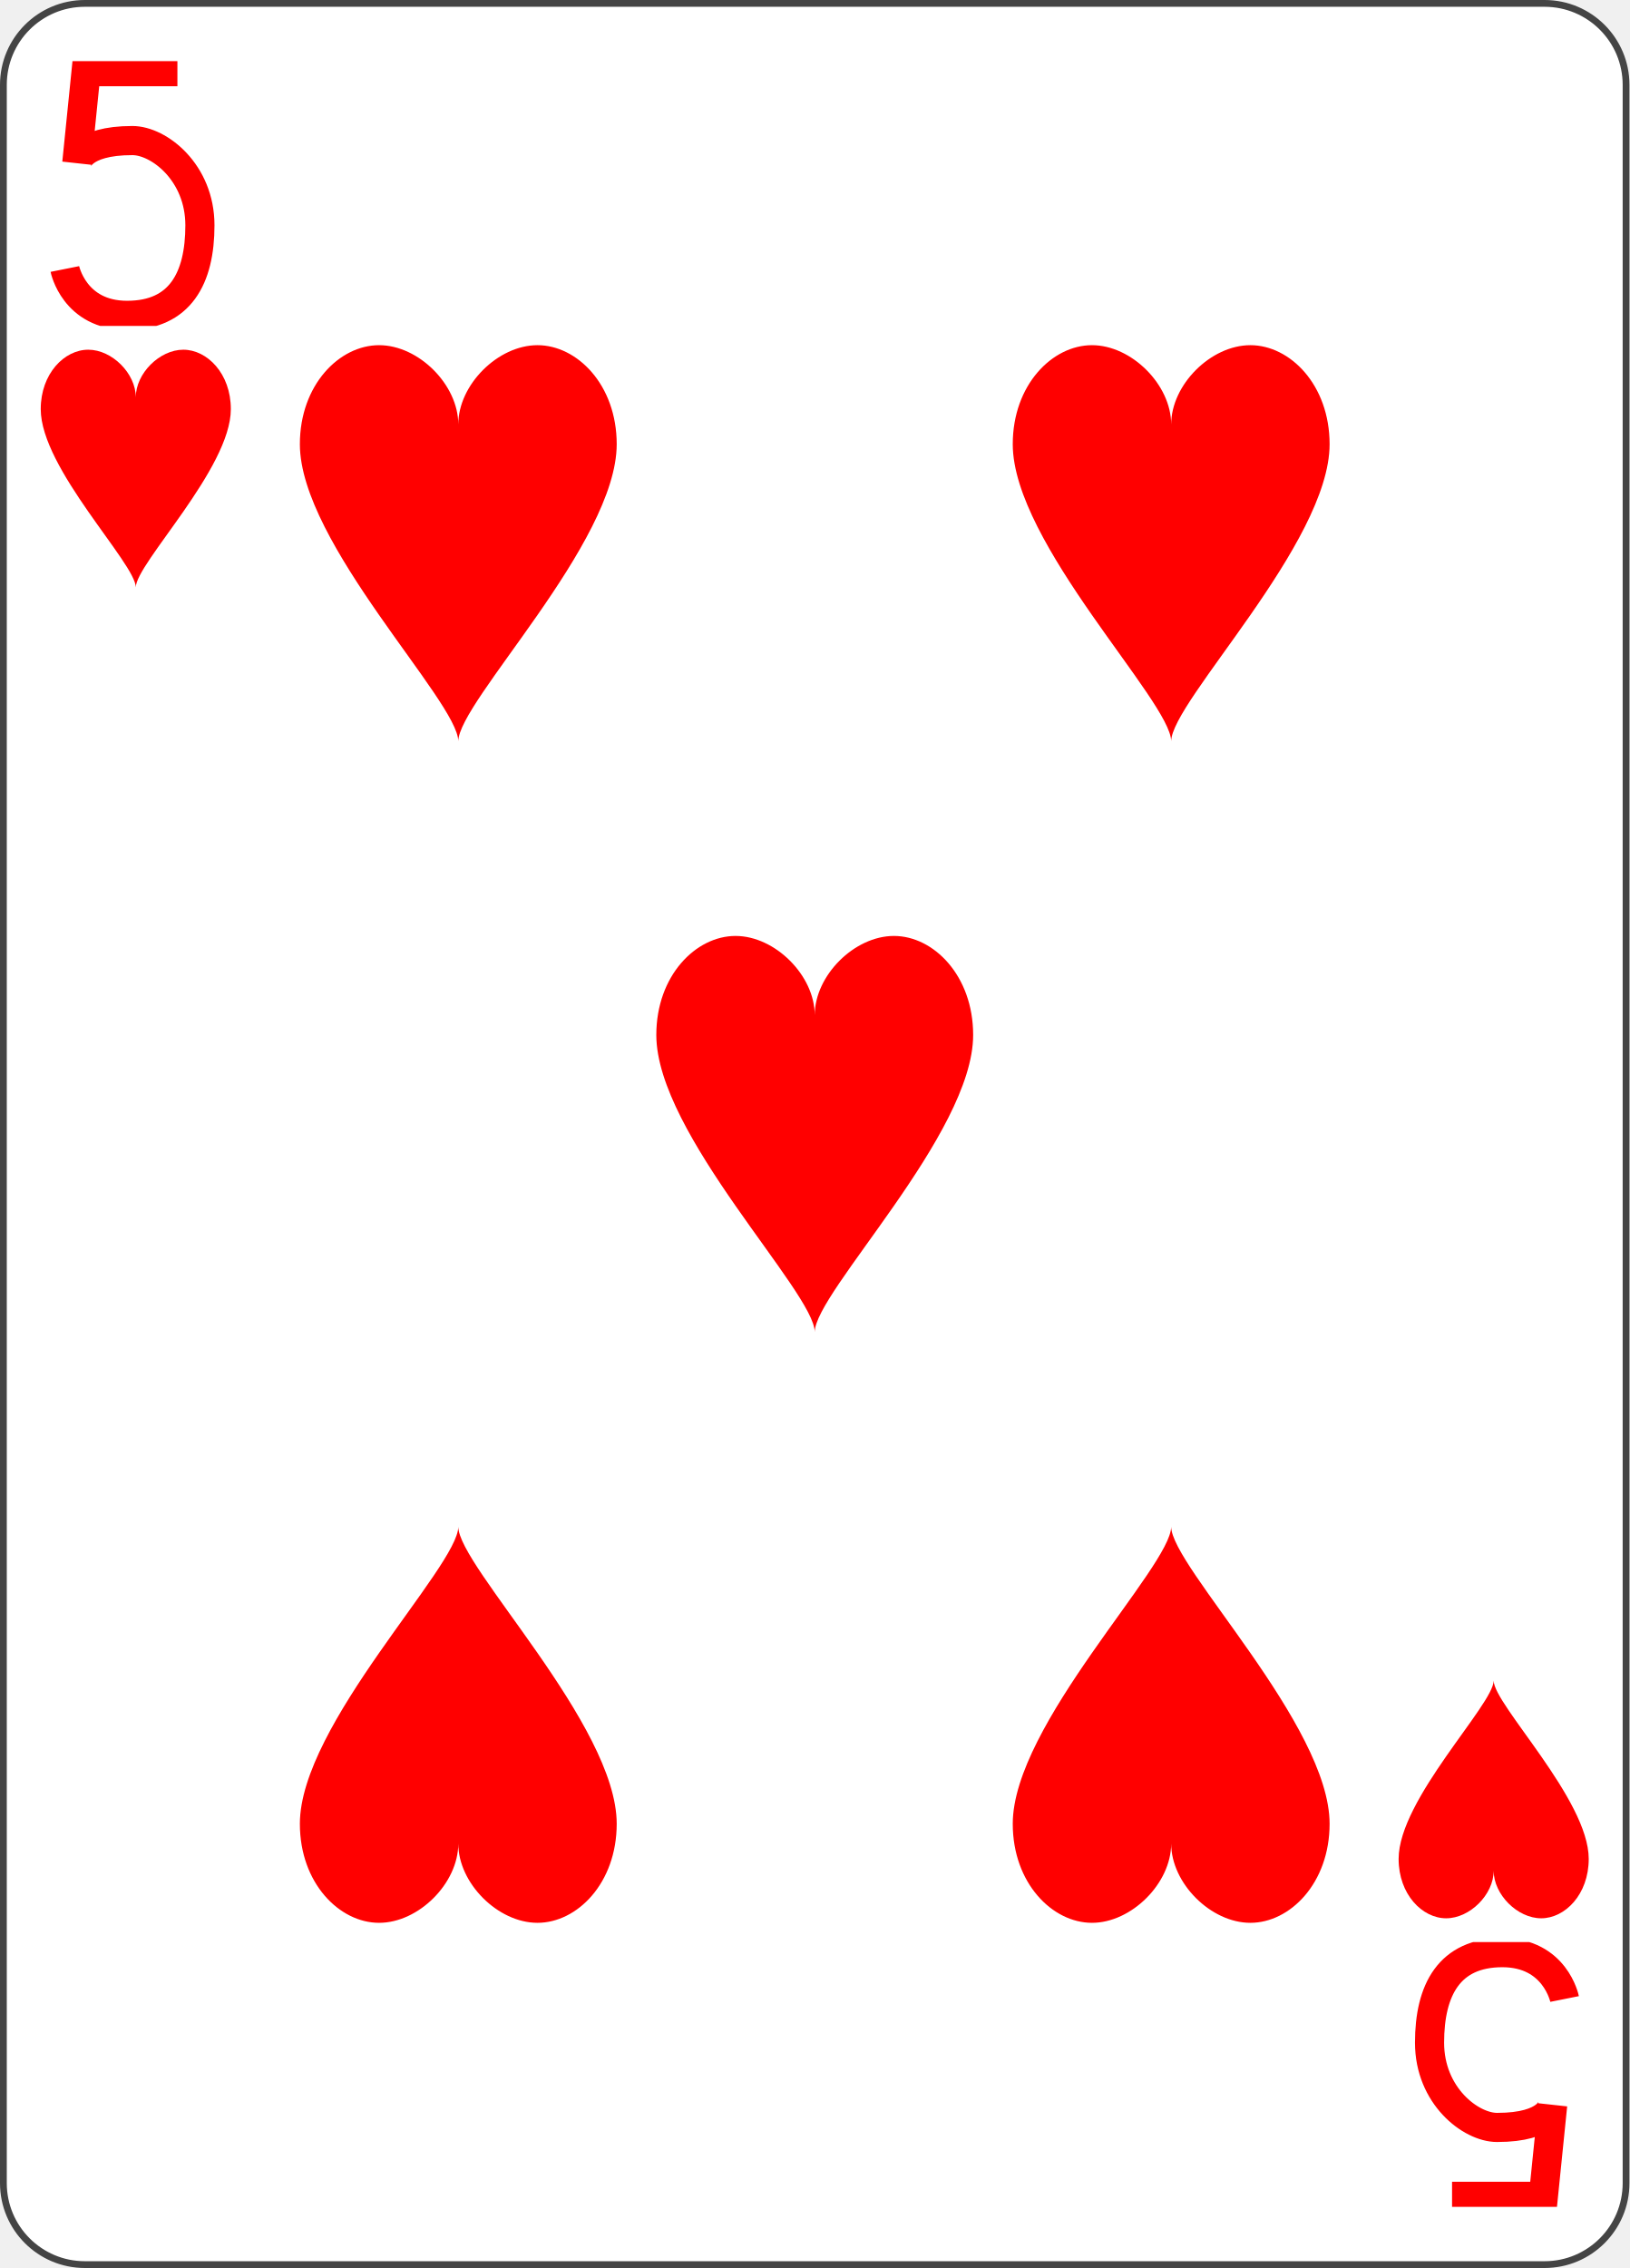
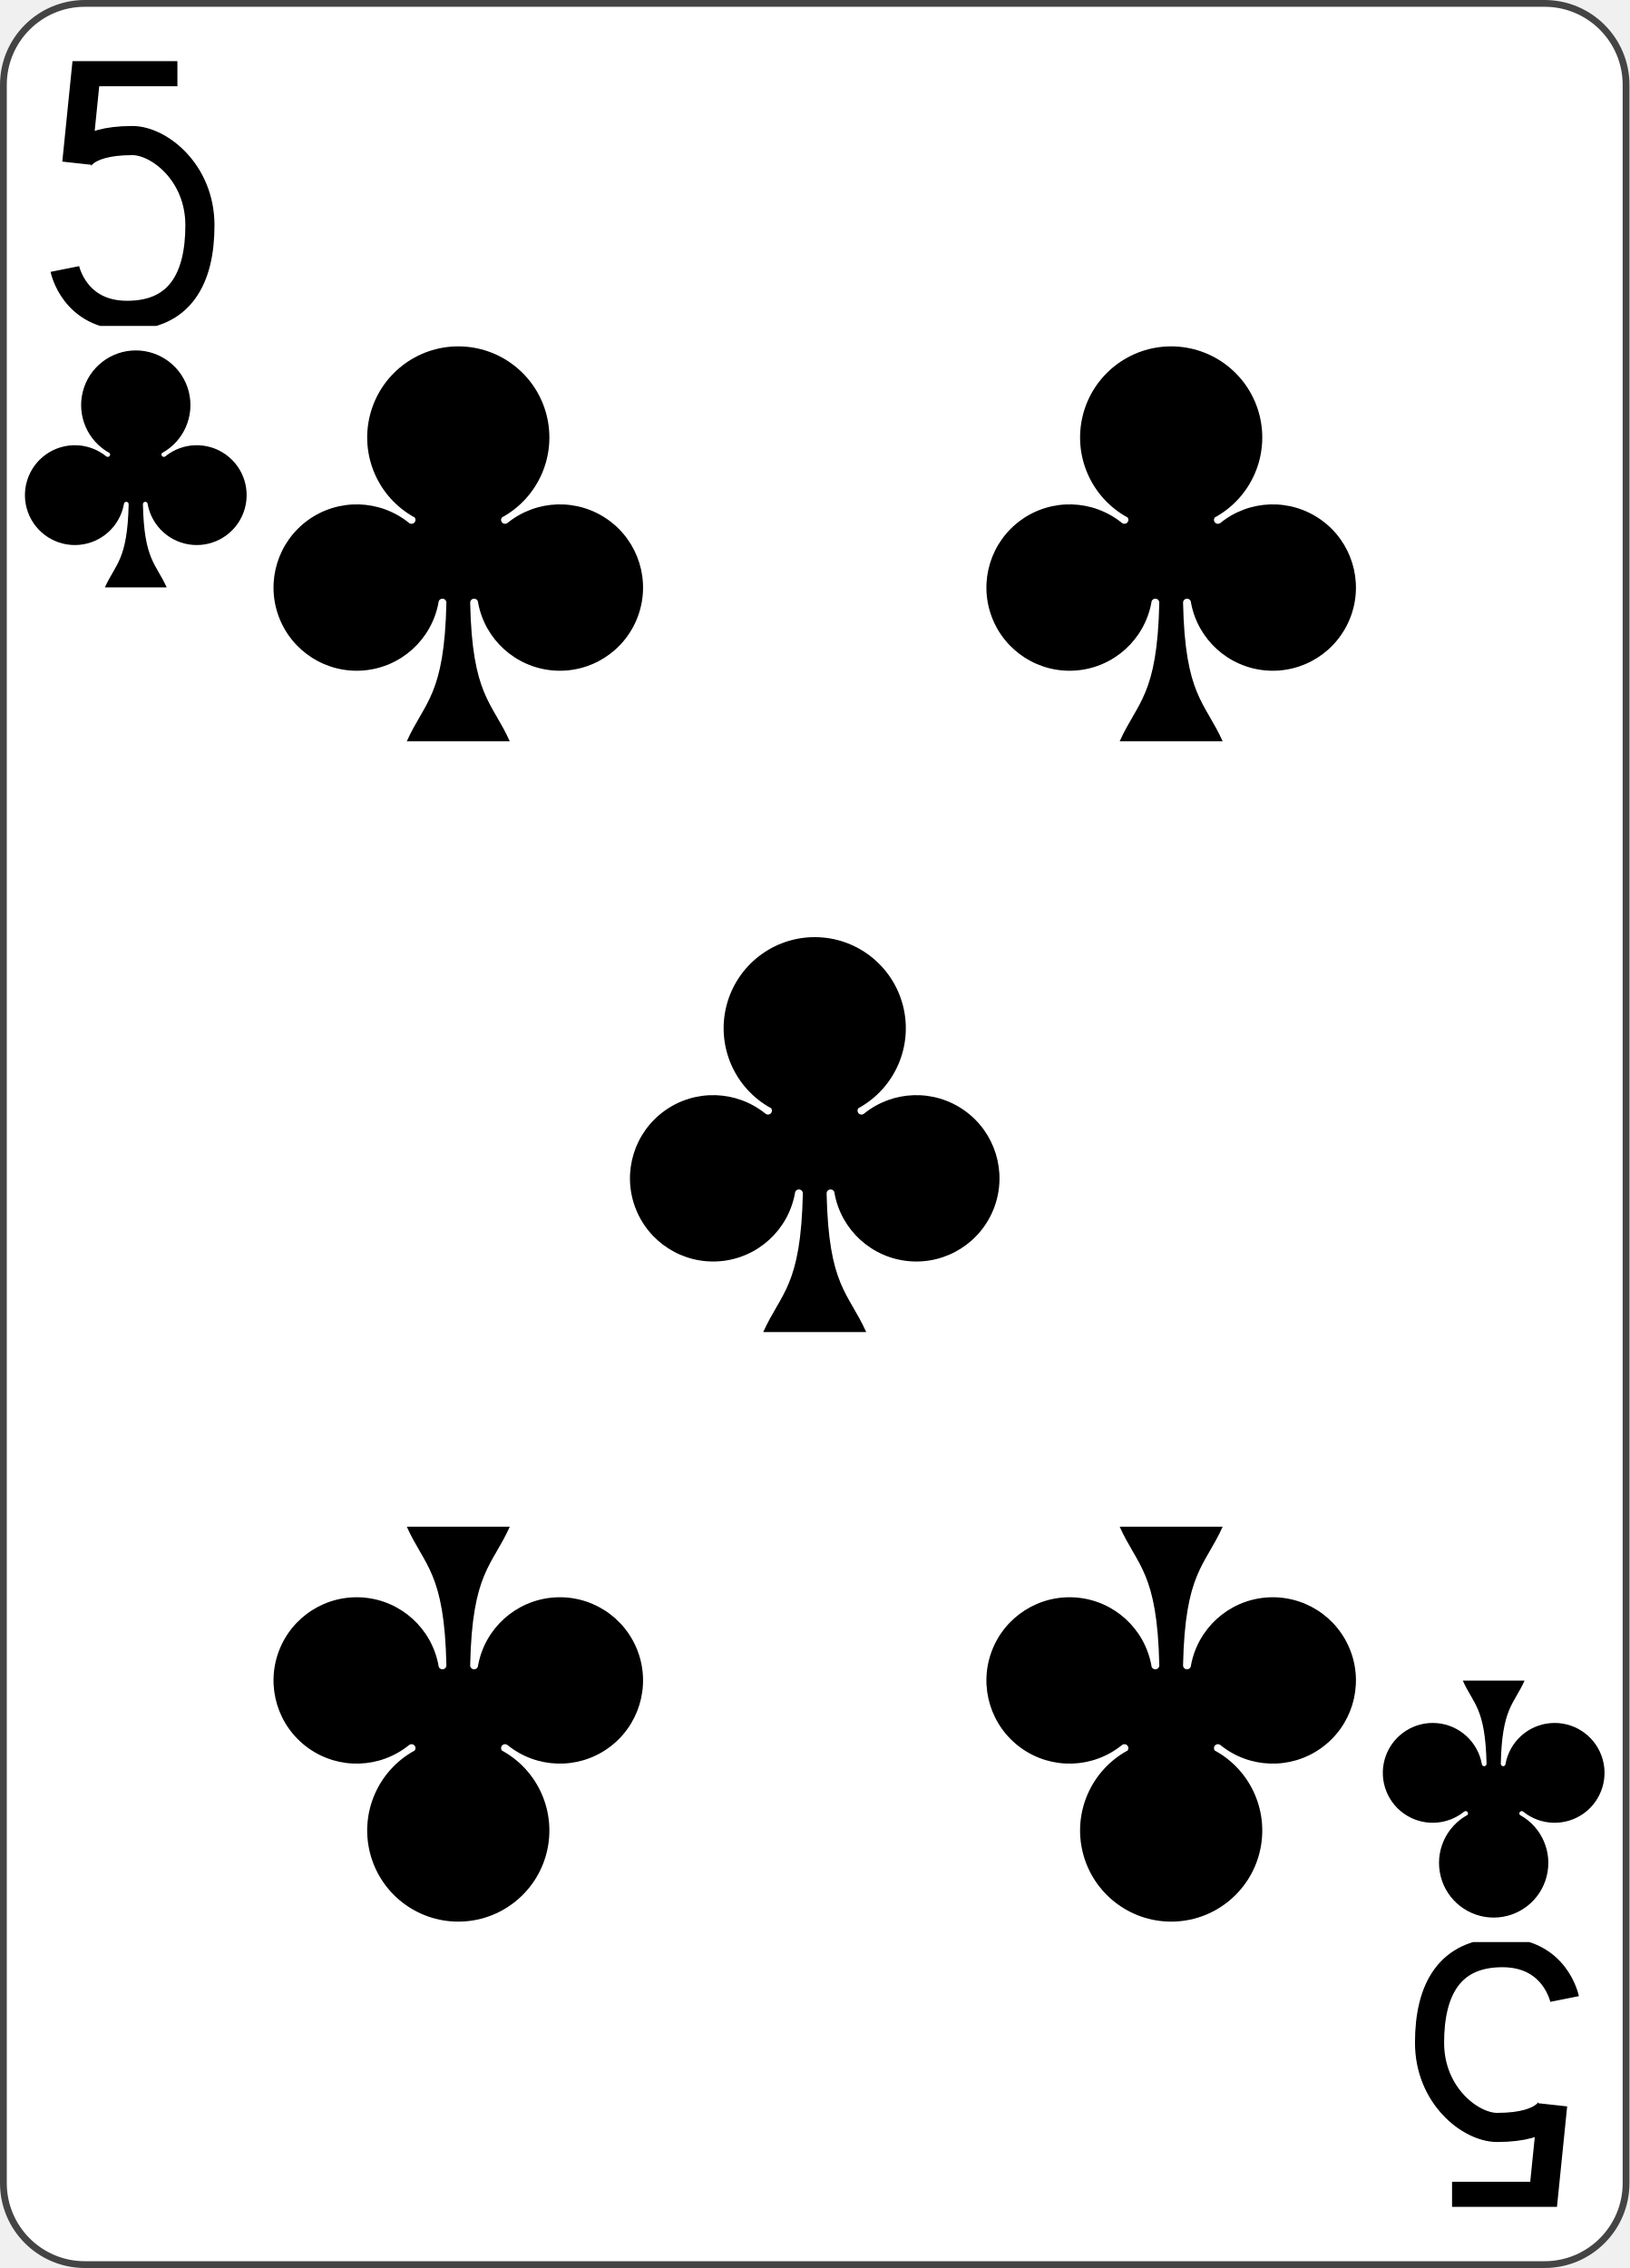
<svg xmlns="http://www.w3.org/2000/svg" viewBox="-120 -167 240 334">
  <rect width="239" height="333" x="-119.5" y="-166.5" rx="12" ry="12" stroke="#444" fill="#FFF" fill-opacity="1" stroke-width="1" />
-   <symbol id="R5h" viewBox="-500 -500 1000 1000" preserveAspectRatio="xMinYMid" opacity="0.8">
-     <path d="M170 -460L-175 -460L-210 -115C-210 -115 -200 -200 0 -200C100 -200 255 -80 255 120C255 320 180 460 -20 460C-220 460 -255 285 -255 285" stroke="red" fill="none" fill-opacity="1" stroke-width="110" />
+   <symbol id="R5c" viewBox="-500 -500 1000 1000" preserveAspectRatio="xMinYMid" opacity="0.8">
+     <path d="M170 -460L-175 -460L-210 -115C-210 -115 -200 -200 0 -200C100 -200 255 -80 255 120C255 320 180 460 -20 460C-220 460 -255 285 -255 285" stroke="#000" fill="none" fill-opacity="1" stroke-width="110" />
  </symbol>
-   <symbol id="S05h" viewBox="-600 -600 1200 1200" preserveAspectRatio="xMinYMid" opacity="0.8">
-     <path d="M0 -500C100 -250 355 -100 355 185A150 150 0 0 1 55 185A10 10 0 0 0 35 185C35 385 85 400 130 500L-130 500C-85 400 -35 385 -35 185A10 10 0 0 0 -55 185A150 150 0 0 1 -355 185C-355 -100 -100 -250 0 -500" fill="red" fill-opacity="1" />
+   <symbol id="S05c" viewBox="-600 -600 1200 1200" preserveAspectRatio="xMinYMid" opacity="0.8">
+     <path d="M0 -500C100 -250 355 -100 355 185A150 150 0 0 1 55 185A10 10 0 0 0 35 185C35 385 85 400 130 500L-130 500C-85 400 -35 385 -35 185A10 10 0 0 0 -55 185A150 150 0 0 1 -355 185C-355 -100 -100 -250 0 -500" fill="#000" fill-opacity="1" />
  </symbol>
-   <symbol id="S15h" viewBox="-600 -600 1200 1200" preserveAspectRatio="xMinYMid" opacity="0.8">
-     <path d="M0 -300C0 -400 100 -500 200 -500C300 -500 400 -400 400 -250C400 0 0 400 0 500C0 400 -400 0 -400 -250C-400 -400 -300 -500 -200 -500C-100 -500 0 -400 -0 -300" fill="red" fill-opacity="1" />
+   <symbol id="S15c" viewBox="-600 -600 1200 1200" preserveAspectRatio="xMinYMid" opacity="0.8">
+     <path d="M0 -300C0 -400 100 -500 200 -500C300 -500 400 -400 400 -250C400 0 0 400 0 500C0 400 -400 0 -400 -250C-400 -400 -300 -500 -200 -500C-100 -500 0 -400 -0 -300" fill="#000" fill-opacity="1" />
  </symbol>
-   <symbol id="S25h" viewBox="-600 -600 1200 1200" preserveAspectRatio="xMinYMid" opacity="0.8">
-     <path d="M-400 0C-350 0 0 -450 0 -500C0 -450 350 0 400 0C350 0 0 450 0 500C0 450 -350 0 -400 0" fill="red" fill-opacity="1" />
+   <symbol id="S25c" viewBox="-600 -600 1200 1200" preserveAspectRatio="xMinYMid" opacity="0.8">
+     <path d="M-400 0C-350 0 0 -450 0 -500C0 -450 350 0 400 0C350 0 0 450 0 500C0 450 -350 0 -400 0" fill="#000" fill-opacity="1" />
  </symbol>
-   <symbol id="S35h" viewBox="-600 -600 1200 1200" preserveAspectRatio="xMinYMid" opacity="0.8">
-     <path d="M30 150C35 385 85 400 130 500L-130 500C-85 400 -35 385 -30 150A10 10 0 0 0 -50 150A210 210 0 1 1 -124 -51A10 10 0 0 0 -110 -65A230 230 0 1 1 110 -65A10 10 0 0 0 124 -51A210 210 0 1 1 50 150A10 10 0 0 0 30 150" fill="red" fill-opacity="1" />
+   <symbol id="S35c" viewBox="-600 -600 1200 1200" preserveAspectRatio="xMinYMid" opacity="0.8">
+     <path d="M30 150C35 385 85 400 130 500L-130 500C-85 400 -35 385 -30 150A10 10 0 0 0 -50 150A210 210 0 1 1 -124 -51A10 10 0 0 0 -110 -65A230 230 0 1 1 110 -65A10 10 0 0 0 124 -51A210 210 0 1 1 50 150A10 10 0 0 0 30 150" fill="#000" fill-opacity="1" />
  </symbol>
-   <use href="#R5h" height="39" x="-120" y="-158" />
-   <use href="#S15h" height="42" x="-121" y="-119" />
-   <use href="#S15h" height="70" x="-87.5" y="-122" />
-   <use href="#S15h" height="70" x="17.5" y="-122" />
-   <use href="#S15h" height="70" x="-35" y="-35" />
+   <use href="#R5c" height="39" x="-120" y="-158" />
+   <use href="#S35c" height="42" x="-121" y="-119" />
+   <use href="#S35c" height="70" x="-87.5" y="-122" />
+   <use href="#S35c" height="70" x="17.5" y="-122" />
+   <use href="#S35c" height="70" x="-35" y="-35" />
  <g transform="rotate(180)">
-     <use href="#R5h" height="39" x="-120" y="-158" />
-     <use href="#S15h" height="42" x="-121" y="-119" />
-     <use href="#S15h" height="70" x="-87.5" y="-122" />
-     <use href="#S15h" height="70" x="17.5" y="-122" />
+     <use href="#R5c" height="39" x="-120" y="-158" />
+     <use href="#S35c" height="42" x="-121" y="-119" />
+     <use href="#S35c" height="70" x="-87.5" y="-122" />
+     <use href="#S35c" height="70" x="17.5" y="-122" />
  </g>
</svg>
